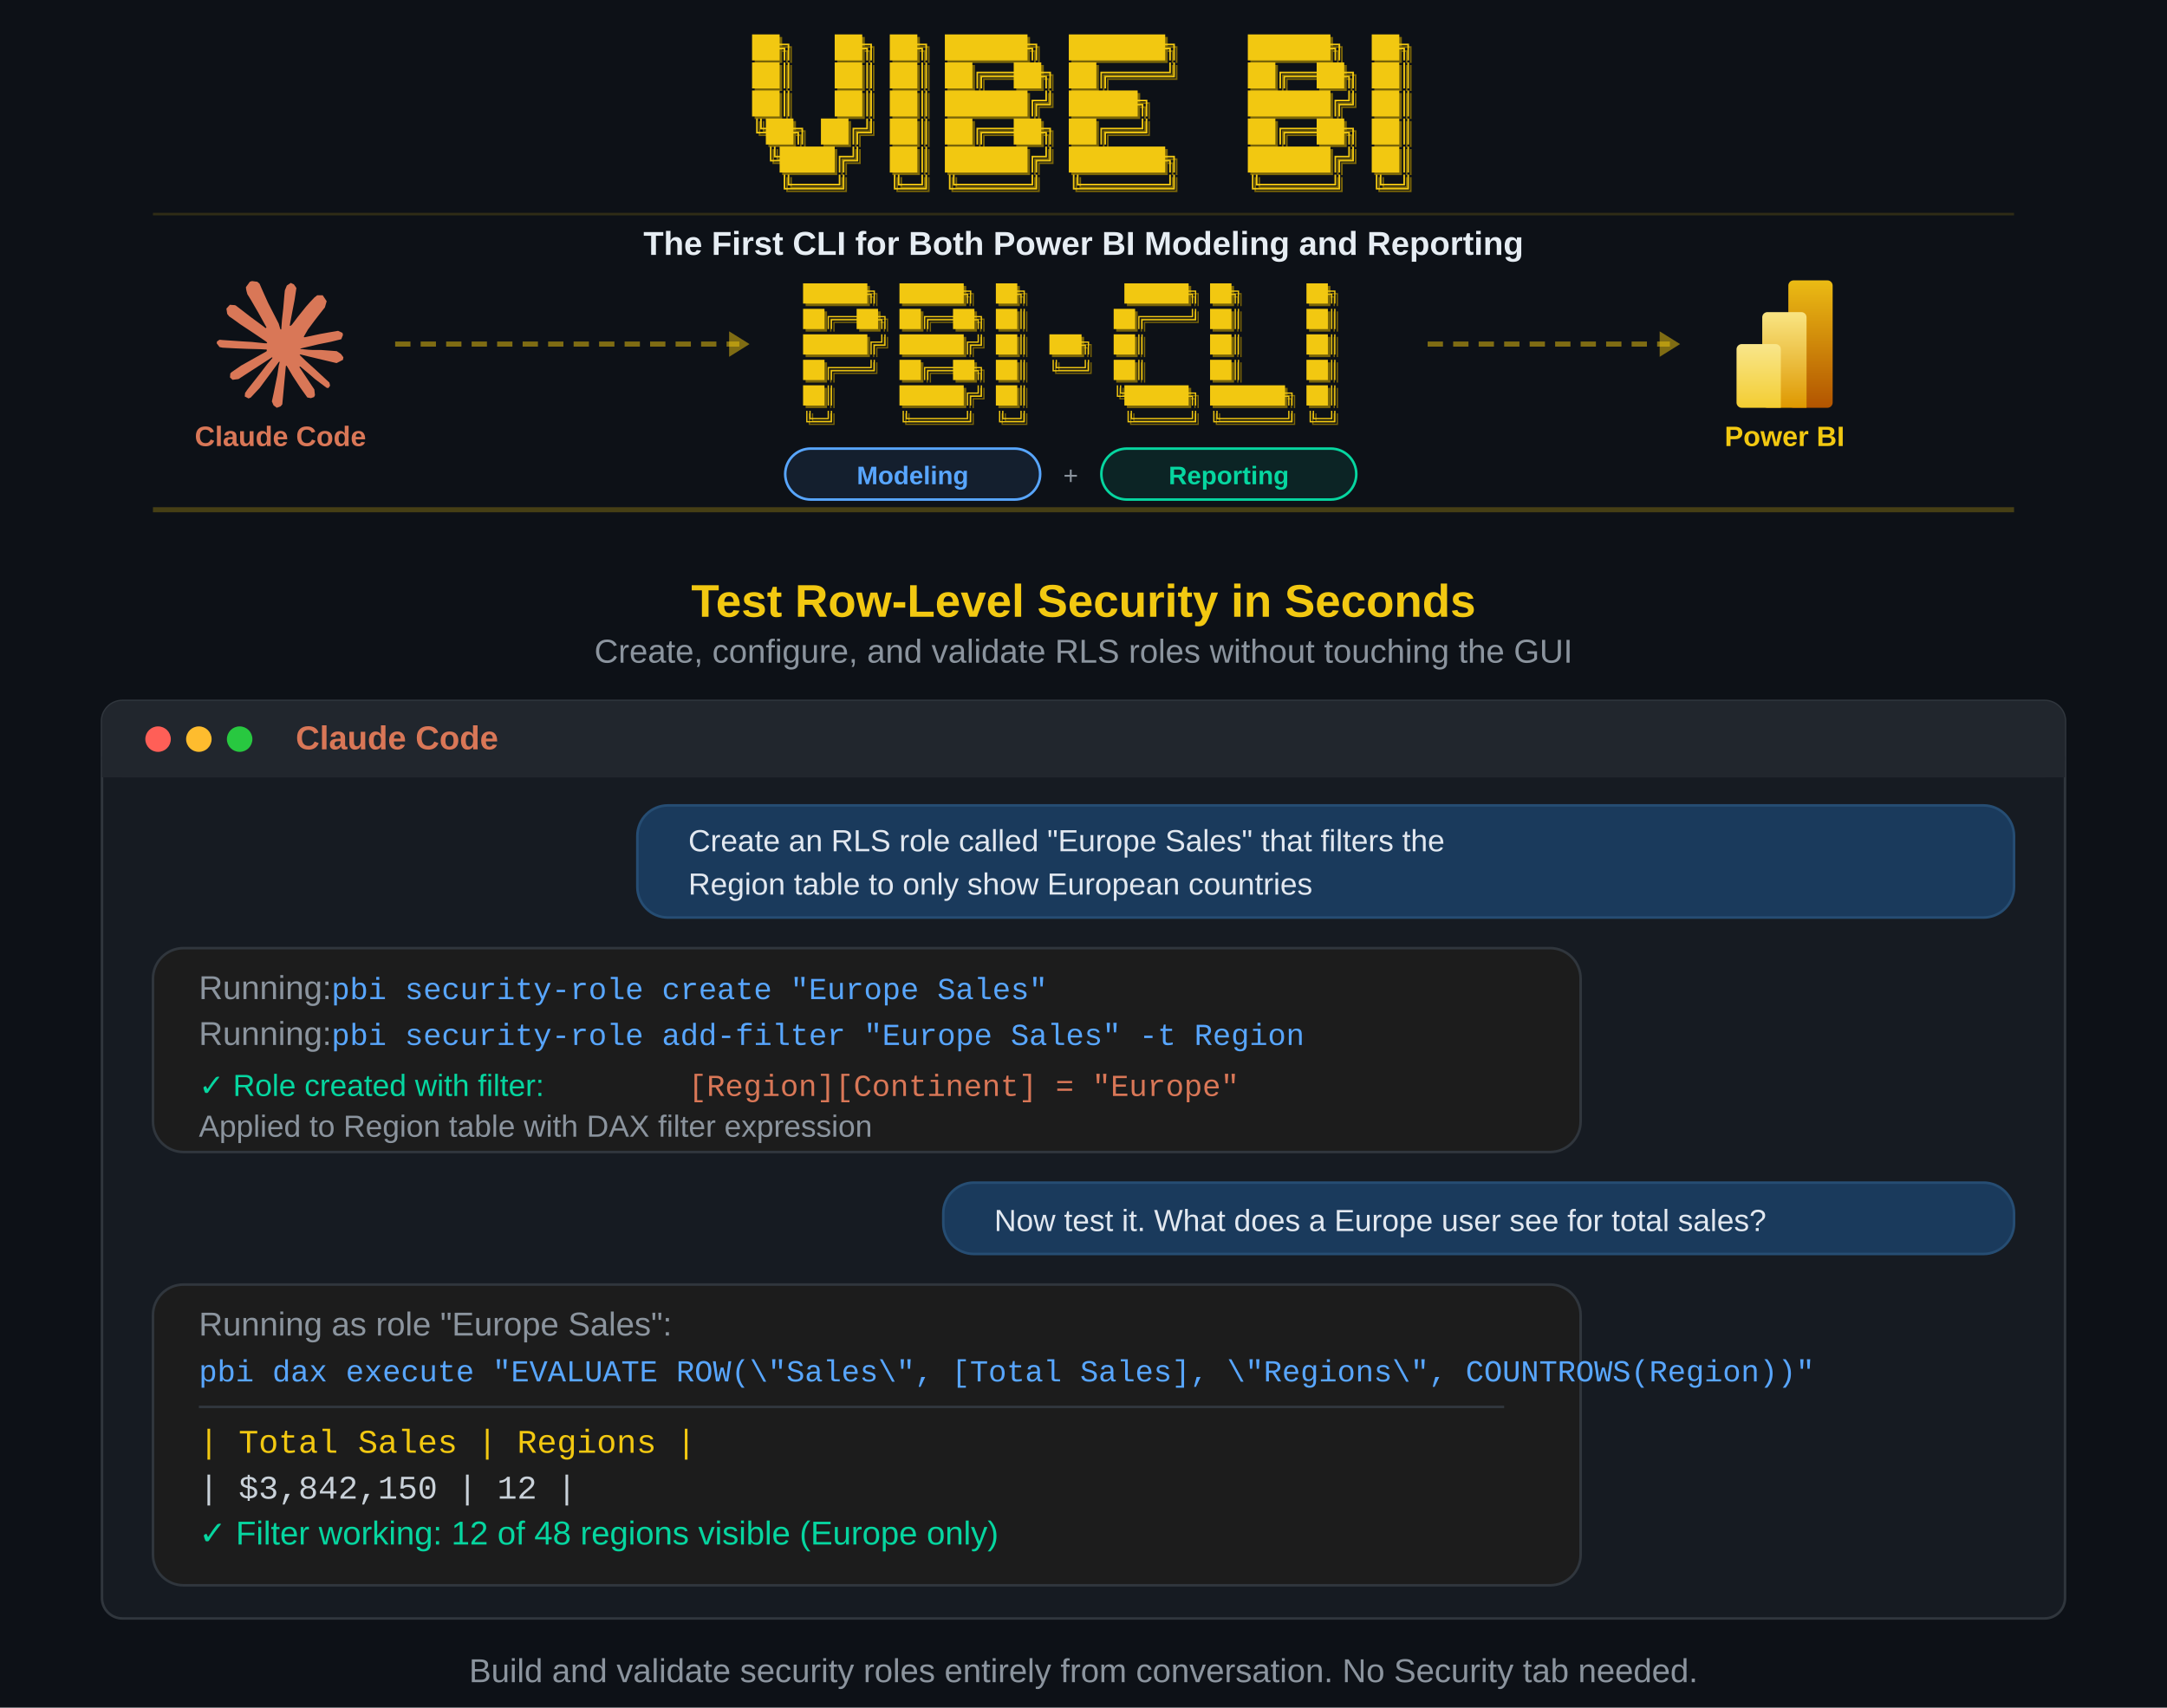
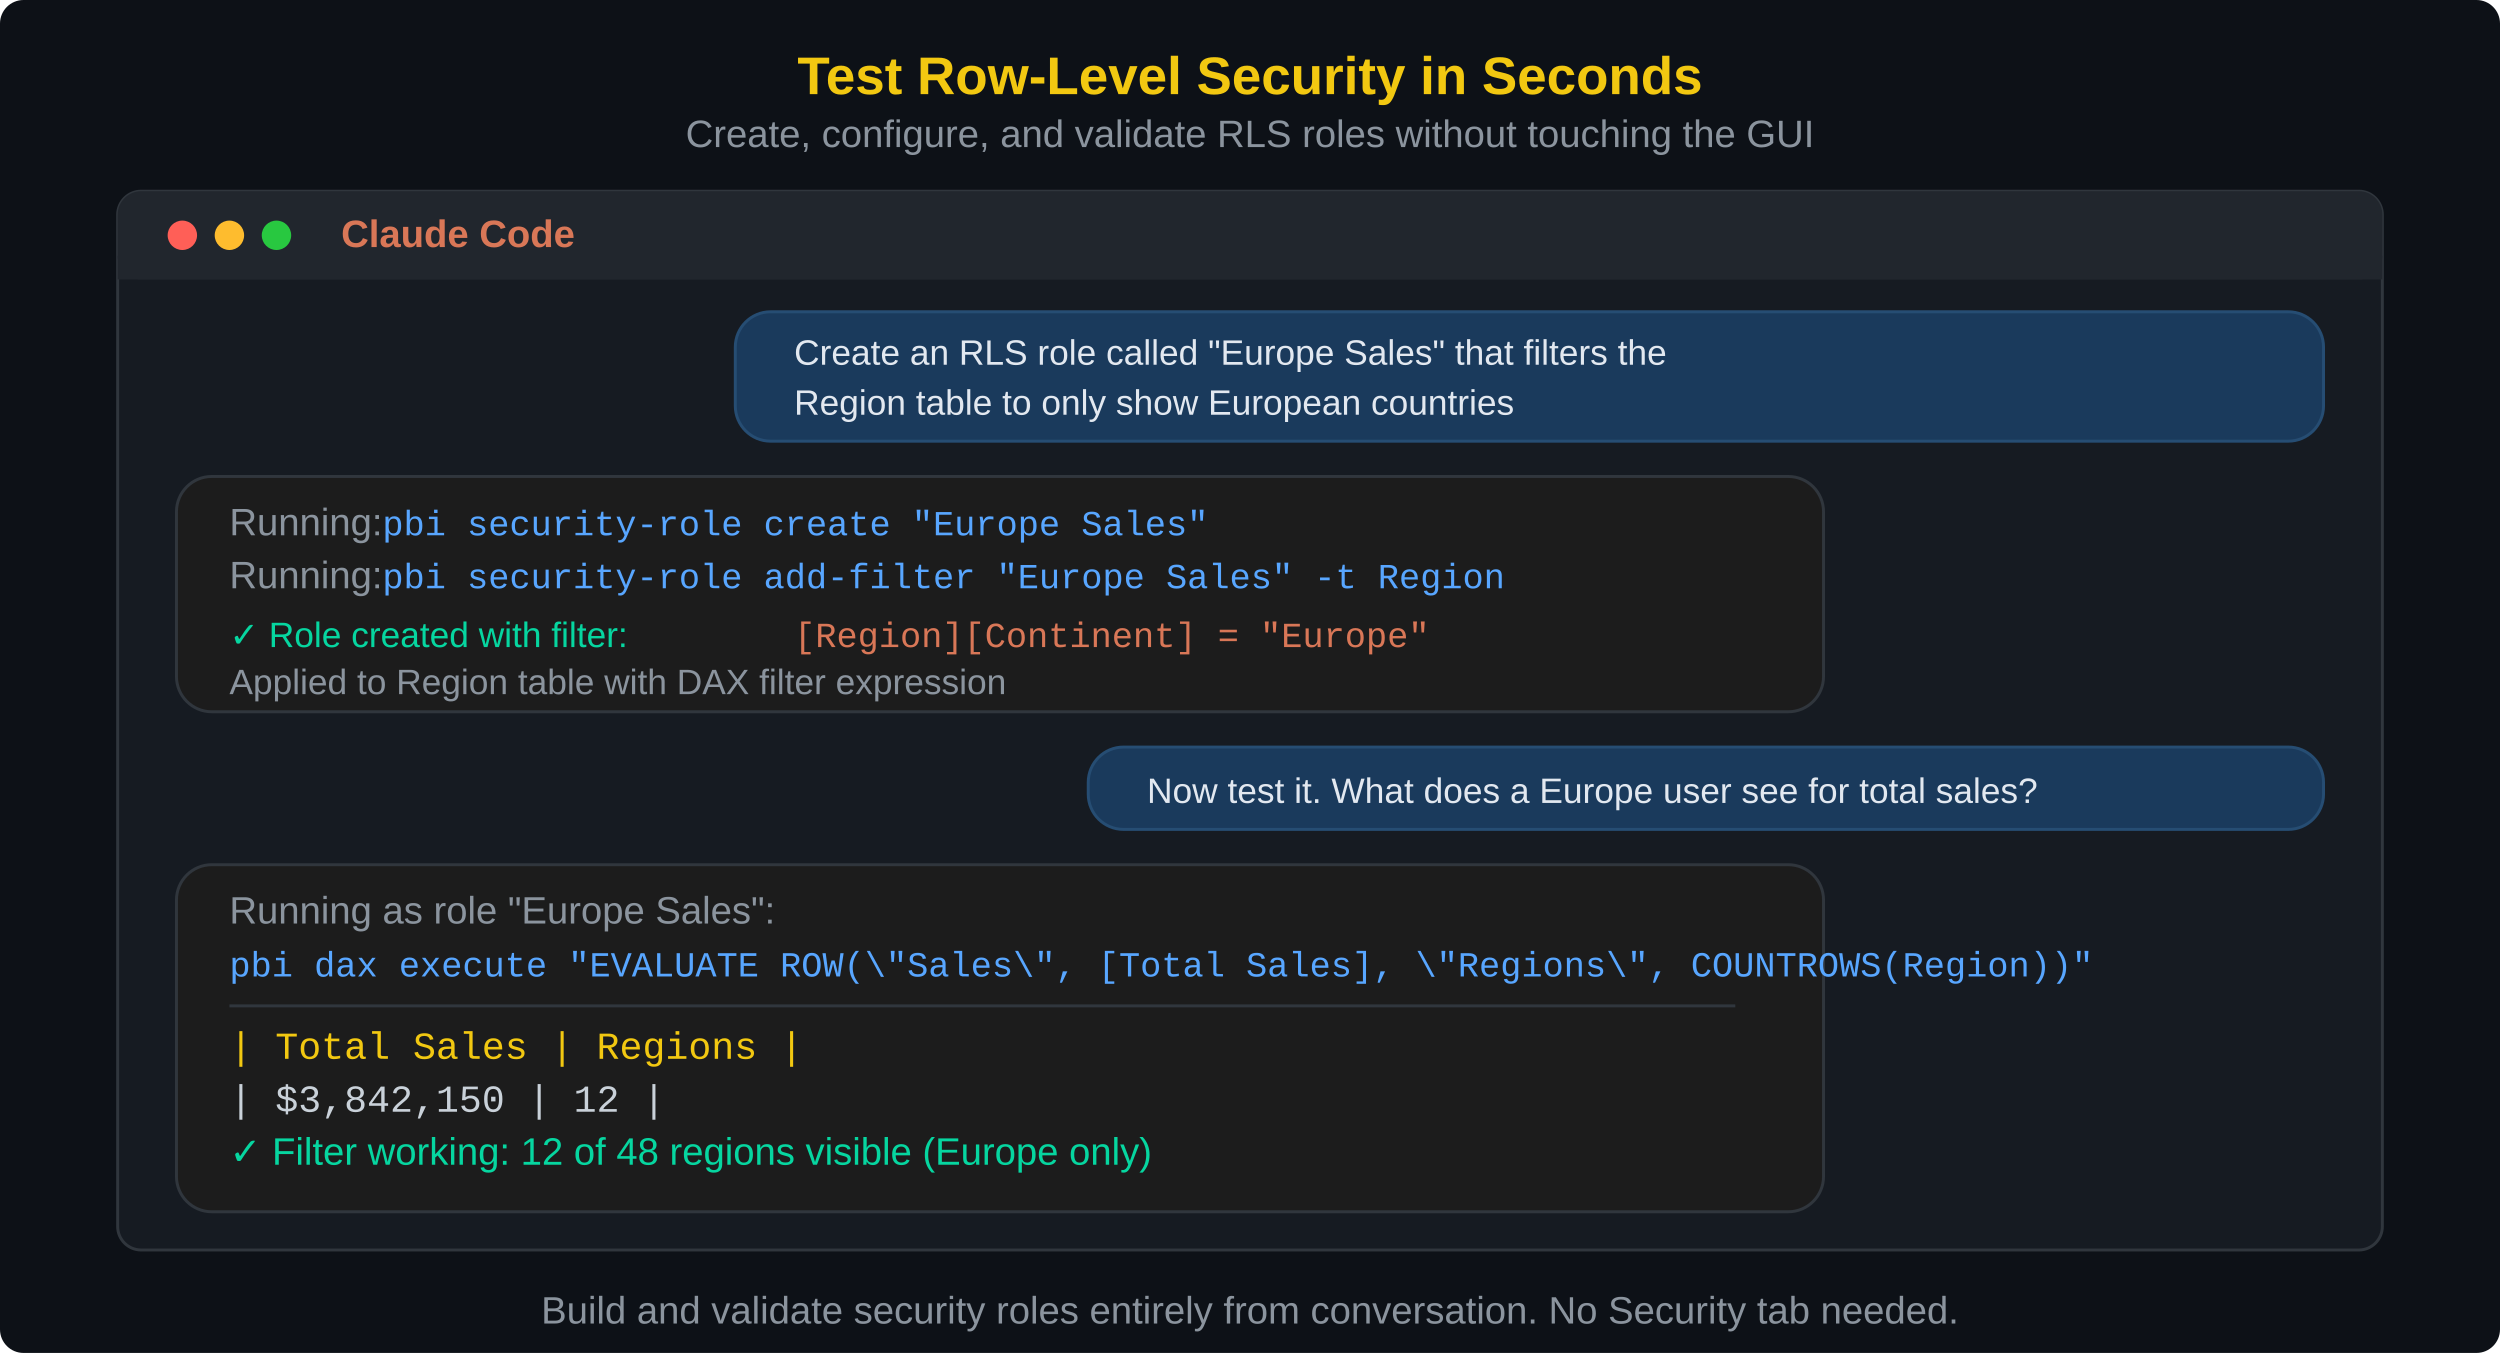
- <svg xmlns="http://www.w3.org/2000/svg" width="850" height="670" viewBox="0 0 850 670">
-   <defs>
-     <linearGradient id="hdr-bar1" x1="50%" y1="0%" x2="50%" y2="100%">
-       <stop offset="0%" stop-color="#EBBB14" />
-       <stop offset="100%" stop-color="#B25400" />
-     </linearGradient>
-     <linearGradient id="hdr-bar2" x1="50%" y1="0%" x2="50%" y2="100%">
-       <stop offset="0%" stop-color="#F9E583" />
-       <stop offset="100%" stop-color="#DE9800" />
-     </linearGradient>
-     <linearGradient id="hdr-bar3" x1="50%" y1="0%" x2="50%" y2="100%">
-       <stop offset="0%" stop-color="#F9E68B" />
-       <stop offset="100%" stop-color="#F3CD32" />
-     </linearGradient>
-     <linearGradient id="pbi-lg1" x1="50%" y1="0%" x2="50%" y2="100%">
-       <stop offset="0%" stop-color="#EBBB14" />
-       <stop offset="100%" stop-color="#B25400" />
-     </linearGradient>
-     <linearGradient id="pbi-lg2" x1="50%" y1="0%" x2="50%" y2="100%">
-       <stop offset="0%" stop-color="#F9E583" />
-       <stop offset="100%" stop-color="#DE9800" />
-     </linearGradient>
-     <linearGradient id="pbi-lg5" x1="50%" y1="0%" x2="50%" y2="100%">
-       <stop offset="0%" stop-color="#F9E68B" />
-       <stop offset="100%" stop-color="#F3CD32" />
-     </linearGradient>
-   </defs>
-   <rect width="100%" height="100%" fill="#0d1117" />
-   <text font-family="'Courier New', Courier, monospace" font-size="9" fill="#7A6508" xml:space="preserve">
-     <tspan x="296" y="22">██╗   ██╗ ██╗ ██████╗  ███████╗     ██████╗  ██╗</tspan>
-     <tspan x="296" y="33">██║   ██║ ██║ ██╔══██╗ ██╔════╝     ██╔══██╗ ██║</tspan>
-     <tspan x="296" y="44">██║   ██║ ██║ ██████╔╝ █████╗       ██████╔╝ ██║</tspan>
-     <tspan x="296" y="55">╚██╗ ██╔╝ ██║ ██╔══██╗ ██╔══╝       ██╔══██╗ ██║</tspan>
-     <tspan x="296" y="66"> ╚████╔╝  ██║ ██████╔╝ ███████╗     ██████╔╝ ██║</tspan>
-     <tspan x="296" y="77">  ╚═══╝   ╚═╝ ╚═════╝  ╚══════╝     ╚═════╝  ╚═╝</tspan>
-   </text>
-   <text font-family="'Courier New', Courier, monospace" font-size="9" fill="#F2C811" xml:space="preserve">
-     <tspan x="295" y="21">██╗   ██╗ ██╗ ██████╗  ███████╗     ██████╗  ██╗</tspan>
-     <tspan x="295" y="32">██║   ██║ ██║ ██╔══██╗ ██╔════╝     ██╔══██╗ ██║</tspan>
-     <tspan x="295" y="43">██║   ██║ ██║ ██████╔╝ █████╗       ██████╔╝ ██║</tspan>
-     <tspan x="295" y="54">╚██╗ ██╔╝ ██║ ██╔══██╗ ██╔══╝       ██╔══██╗ ██║</tspan>
-     <tspan x="295" y="65"> ╚████╔╝  ██║ ██████╔╝ ███████╗     ██████╔╝ ██║</tspan>
-     <tspan x="295" y="76">  ╚═══╝   ╚═╝ ╚═════╝  ╚══════╝     ╚═════╝  ╚═╝</tspan>
-   </text>
-   <line x1="60" y1="84" x2="790" y2="84" stroke="#F2C811" stroke-opacity="0.15" stroke-width="1" />
-   <text x="425" y="100" font-family="'Segoe UI', Arial, sans-serif" font-size="13" fill="#e6edf3" text-anchor="middle" font-weight="600">The First CLI for Both Power BI Modeling and Reporting</text>
-   <svg x="85" y="110" width="50" height="50" viewBox="0 0 1200 1200">
-     <path fill="#d97757" d="M 233.96 800.215 L 468.644 668.537 L 472.591 657.101 L 468.644 650.738 L 457.208 650.738 L 417.987 648.322 L 283.893 644.698 L 167.597 639.866 L 54.926 633.826 L 26.577 627.785 L 3.3e-05 592.752 L 2.738 575.275 L 26.577 559.248 L 60.725 562.228 L 136.188 567.383 L 249.423 575.195 L 331.57 580.027 L 453.262 592.671 L 472.591 592.671 L 475.329 584.859 L 468.725 580.027 L 463.571 575.195 L 346.389 495.785 L 219.544 411.866 L 153.101 363.544 L 117.181 339.06 L 99.06 316.107 L 91.248 266.014 L 123.866 230.094 L 167.678 233.074 L 178.873 236.054 L 223.248 270.201 L 318.04 343.57 L 441.826 434.738 L 459.946 449.799 L 467.195 444.644 L 468.081 441.02 L 459.946 427.409 L 392.617 305.718 L 320.779 181.933 L 288.805 130.631 L 280.349 99.866 C 277.369 87.221 275.195 76.591 275.195 63.624 L 312.322 13.208 L 332.859 6.604 L 382.389 13.208 L 403.248 31.329 L 434.014 101.718 L 483.866 212.537 L 561.181 363.221 L 583.812 407.919 L 595.893 449.315 L 600.403 461.96 L 608.215 461.96 L 608.215 454.712 L 614.577 369.826 L 626.336 265.611 L 637.772 131.517 L 641.718 93.745 L 660.403 48.483 L 697.53 24 L 726.524 37.852 L 750.363 72 L 747.06 94.067 L 732.886 186.201 L 705.101 330.524 L 686.98 427.168 L 697.53 427.168 L 709.611 415.087 L 758.497 350.175 L 840.644 247.49 L 876.886 206.738 L 919.168 161.718 L 946.309 140.295 L 997.611 140.295 L 1035.383 196.43 L 1018.47 254.416 L 965.638 321.423 L 921.826 378.202 L 859.007 462.765 L 819.785 530.416 L 823.409 535.812 L 832.752 534.926 L 974.658 504.725 L 1051.329 490.873 L 1142.819 475.168 L 1184.215 494.497 L 1188.725 514.148 L 1172.456 554.336 L 1074.604 578.497 L 959.839 601.45 L 788.94 641.879 L 786.846 643.409 L 789.262 646.389 L 866.255 653.638 L 899.195 655.409 L 979.812 655.409 L 1129.933 666.604 L 1169.154 692.537 L 1192.671 724.269 L 1188.725 748.43 L 1128.322 779.195 L 1046.819 759.866 L 856.591 714.604 L 791.356 698.336 L 782.336 698.336 L 782.336 703.732 L 836.698 756.886 L 936.322 846.846 L 1061.074 962.819 L 1067.436 991.49 L 1051.409 1014.121 L 1034.497 1011.705 L 924.886 929.235 L 882.604 892.108 L 786.846 811.49 L 780.483 811.49 L 780.483 819.946 L 802.55 852.242 L 919.087 1027.409 L 925.128 1081.128 L 916.671 1098.604 L 886.47 1109.154 L 853.289 1103.114 L 785.074 1007.356 L 714.685 899.517 L 657.906 802.872 L 650.98 806.819 L 617.477 1167.705 L 601.772 1186.148 L 565.53 1200 L 535.329 1177.047 L 519.302 1139.92 L 535.329 1066.551 L 554.658 970.792 L 570.362 894.685 L 584.537 800.134 L 592.993 768.725 L 592.43 766.631 L 585.503 767.517 L 514.228 865.369 L 405.826 1011.866 L 320.054 1103.678 L 299.517 1111.812 L 263.92 1093.369 L 267.221 1060.43 L 287.114 1031.114 L 405.826 880.107 L 477.423 786.524 L 523.651 732.483 L 523.329 724.671 L 520.591 724.671 L 205.289 929.396 L 149.154 936.644 L 124.993 914.014 L 127.973 876.886 L 139.409 864.805 L 234.201 799.57 L 233.879 799.893 Z" />
-   </svg>
-   <text x="110" y="175" font-family="'Segoe UI', Arial, sans-serif" font-size="11" fill="#d97757" text-anchor="middle" font-weight="600">Claude Code</text>
-   <line x1="155" y1="135" x2="290" y2="135" stroke="#F2C811" stroke-width="2" stroke-dasharray="6,4" stroke-opacity="0.5" />
-   <polygon points="294,135 286,130 286,140" fill="#F2C811" fill-opacity="0.5" />
-   <text font-family="'Courier New', Courier, monospace" font-size="7" fill="#7A6508" xml:space="preserve">
-     <tspan x="316" y="118">██████╗  ██████╗  ██╗         ██████╗ ██╗      ██╗</tspan>
-     <tspan x="316" y="128">██╔══██╗ ██╔══██╗ ██║        ██╔════╝ ██║      ██║</tspan>
-     <tspan x="316" y="138">██████╔╝ ██████╔╝ ██║  ███╗  ██║      ██║      ██║</tspan>
-     <tspan x="316" y="148">██╔═══╝  ██╔══██╗ ██║  ╚══╝  ██║      ██║      ██║</tspan>
-     <tspan x="316" y="158">██║      ██████╔╝ ██║        ╚██████╗ ███████╗ ██║</tspan>
-     <tspan x="316" y="168">╚═╝      ╚═════╝  ╚═╝         ╚═════╝ ╚══════╝ ╚═╝</tspan>
-   </text>
-   <text font-family="'Courier New', Courier, monospace" font-size="7" fill="#F2C811" xml:space="preserve">
-     <tspan x="315" y="117">██████╗  ██████╗  ██╗         ██████╗ ██╗      ██╗</tspan>
-     <tspan x="315" y="127">██╔══██╗ ██╔══██╗ ██║        ██╔════╝ ██║      ██║</tspan>
-     <tspan x="315" y="137">██████╔╝ ██████╔╝ ██║  ███╗  ██║      ██║      ██║</tspan>
-     <tspan x="315" y="147">██╔═══╝  ██╔══██╗ ██║  ╚══╝  ██║      ██║      ██║</tspan>
-     <tspan x="315" y="157">██║      ██████╔╝ ██║        ╚██████╗ ███████╗ ██║</tspan>
-     <tspan x="315" y="167">╚═╝      ╚═════╝  ╚═╝         ╚═════╝ ╚══════╝ ╚═╝</tspan>
-   </text>
-   <line x1="560" y1="135" x2="655" y2="135" stroke="#F2C811" stroke-width="2" stroke-dasharray="6,4" stroke-opacity="0.5" />
-   <polygon points="659,135 651,130 651,140" fill="#F2C811" fill-opacity="0.5" />
-   <svg x="675" y="110" width="50" height="50" viewBox="0 0 630 630">
-     <g transform="translate(77.5, 0)">
-       <rect fill="url(#pbi-lg1)" x="256" y="0" width="219" height="630" rx="26" />
-       <path fill="url(#pbi-lg2)" d="M346,604 L346,630 L320,630 L153,630 C138.64,630 127,618.36 127,604 L127,183 C127,168.64 138.64,157 153,157 L320,157 C334.36,157 346,168.64 346,183 L346,604 Z" />
-       <path fill="url(#pbi-lg5)" d="M219,604 L219,630 L193,630 L26,630 C11.64,630 0,618.36 0,604 L0,341 C0,326.64 11.64,315 26,315 L193,315 C207.36,315 219,326.64 219,341 L219,604 Z" />
-     </g>
-   </svg>
-   <text x="700" y="175" font-family="'Segoe UI', Arial, sans-serif" font-size="11" fill="#F2C811" text-anchor="middle" font-weight="600">Power BI</text>
-   <rect x="308" y="176" width="100" height="20" rx="10" fill="#58a6ff" fill-opacity="0.1" stroke="#58a6ff" stroke-width="1" />
-   <text x="358" y="190" font-family="'Segoe UI', Arial, sans-serif" font-size="10" fill="#58a6ff" text-anchor="middle" font-weight="600">Modeling</text>
-   <text x="420" y="190" font-family="'Segoe UI', Arial, sans-serif" font-size="10" fill="#8b949e" text-anchor="middle">+</text>
-   <rect x="432" y="176" width="100" height="20" rx="10" fill="#06d6a0" fill-opacity="0.1" stroke="#06d6a0" stroke-width="1" />
-   <text x="482" y="190" font-family="'Segoe UI', Arial, sans-serif" font-size="10" fill="#06d6a0" text-anchor="middle" font-weight="600">Reporting</text>
-   <line x1="60" y1="200" x2="790" y2="200" stroke="#F2C811" stroke-opacity="0.25" stroke-width="2" />
-   <g transform="translate(0, 210)">
-     <text x="425" y="32" font-family="'Segoe UI', Arial, sans-serif" font-size="18" fill="#F2C811" text-anchor="middle" font-weight="bold">Test Row-Level Security in Seconds</text>
-     <text x="425" y="50" font-family="'Segoe UI', Arial, sans-serif" font-size="13" fill="#8b949e" text-anchor="middle">Create, configure, and validate RLS roles without touching the GUI</text>
-     <rect x="40" y="65" width="770" height="360" rx="8" fill="#161b22" stroke="#30363d" stroke-width="1" />
-     <rect x="40" y="65" width="770" height="30" rx="8" fill="#21262d" />
-     <rect x="40" y="87" width="770" height="8" fill="#21262d" />
-     <circle cx="62" cy="80" r="5" fill="#ff5f57" />
-     <circle cx="78" cy="80" r="5" fill="#febc2e" />
-     <circle cx="94" cy="80" r="5" fill="#28c840" />
-     <text x="116" y="84" font-family="'Segoe UI', Arial, sans-serif" font-size="13" fill="#d97757" font-weight="bold">Claude Code</text>
-     <rect x="250" y="106" width="540" height="44" rx="12" fill="#1a3a5c" stroke="#264d73" stroke-width="1" />
-     <text x="270" y="124" font-family="'Segoe UI', Arial, sans-serif" font-size="12" fill="#e2e8f0">Create an RLS role called "Europe Sales" that filters the</text>
-     <text x="270" y="141" font-family="'Segoe UI', Arial, sans-serif" font-size="12" fill="#e2e8f0">Region table to only show European countries</text>
-     <rect x="60" y="162" width="560" height="80" rx="12" fill="#1c1c1c" stroke="#30363d" stroke-width="1" />
-     <text x="78" y="182" font-family="'Segoe UI', Arial, sans-serif" font-size="13" fill="#8b949e">Running:</text>
-     <text x="130" y="182" font-family="'Courier New', Courier, monospace" font-size="12" fill="#58a6ff">pbi security-role create "Europe Sales"</text>
-     <text x="78" y="200" font-family="'Segoe UI', Arial, sans-serif" font-size="13" fill="#8b949e">Running:</text>
-     <text x="130" y="200" font-family="'Courier New', Courier, monospace" font-size="12" fill="#58a6ff">pbi security-role add-filter "Europe Sales" -t Region</text>
-     <text x="78" y="220" font-family="'Segoe UI', Arial, sans-serif" font-size="12" fill="#06d6a0">✓ Role created with filter:</text>
-     <text x="270" y="220" font-family="'Courier New', Courier, monospace" font-size="12" fill="#d97757">[Region][Continent] = "Europe"</text>
-     <text x="78" y="236" font-family="'Segoe UI', Arial, sans-serif" font-size="12" fill="#8b949e">Applied to Region table with DAX filter expression</text>
-     <rect x="370" y="254" width="420" height="28" rx="12" fill="#1a3a5c" stroke="#264d73" stroke-width="1" />
-     <text x="390" y="273" font-family="'Segoe UI', Arial, sans-serif" font-size="12" fill="#e2e8f0">Now test it. What does a Europe user see for total sales?</text>
-     <rect x="60" y="294" width="560" height="118" rx="12" fill="#1c1c1c" stroke="#30363d" stroke-width="1" />
-     <text x="78" y="314" font-family="'Segoe UI', Arial, sans-serif" font-size="13" fill="#8b949e">Running as role "Europe Sales":</text>
-     <text x="78" y="332" font-family="'Courier New', Courier, monospace" font-size="12" fill="#58a6ff">pbi dax execute "EVALUATE ROW(\"Sales\", [Total Sales], \"Regions\", COUNTROWS(Region))"</text>
-     <line x1="78" y1="342" x2="590" y2="342" stroke="#30363d" stroke-width="1" />
-     <text x="78" y="360" font-family="'Courier New', Courier, monospace" font-size="13" fill="#F2C811">| Total Sales  | Regions |</text>
-     <text x="78" y="378" font-family="'Courier New', Courier, monospace" font-size="13" fill="#c9d1d9">| $3,842,150   | 12      |</text>
-     <text x="78" y="396" font-family="'Segoe UI', Arial, sans-serif" font-size="13" fill="#06d6a0">✓ Filter working: 12 of 48 regions visible (Europe only)</text>
-     <text x="425" y="450" font-family="'Segoe UI', Arial, sans-serif" font-size="13" fill="#8b949e" text-anchor="middle">Build and validate security roles entirely from conversation. No Security tab needed.</text>
-   </g>
+ <svg xmlns="http://www.w3.org/2000/svg" width="850" height="460" viewBox="0 0 850 460">
+   <rect width="100%" height="100%" fill="#0d1117" rx="8" />
+   <text x="425" y="32" font-family="'Segoe UI', Arial, sans-serif" font-size="18" fill="#F2C811" text-anchor="middle" font-weight="bold">Test Row-Level Security in Seconds</text>
+   <text x="425" y="50" font-family="'Segoe UI', Arial, sans-serif" font-size="13" fill="#8b949e" text-anchor="middle">Create, configure, and validate RLS roles without touching the GUI</text>
+   <rect x="40" y="65" width="770" height="360" rx="8" fill="#161b22" stroke="#30363d" stroke-width="1" />
+   <rect x="40" y="65" width="770" height="30" rx="8" fill="#21262d" />
+   <rect x="40" y="87" width="770" height="8" fill="#21262d" />
+   <circle cx="62" cy="80" r="5" fill="#ff5f57" />
+   <circle cx="78" cy="80" r="5" fill="#febc2e" />
+   <circle cx="94" cy="80" r="5" fill="#28c840" />
+   <text x="116" y="84" font-family="'Segoe UI', Arial, sans-serif" font-size="13" fill="#d97757" font-weight="bold">Claude Code</text>
+   <rect x="250" y="106" width="540" height="44" rx="12" fill="#1a3a5c" stroke="#264d73" stroke-width="1" />
+   <text x="270" y="124" font-family="'Segoe UI', Arial, sans-serif" font-size="12" fill="#e2e8f0">Create an RLS role called "Europe Sales" that filters the</text>
+   <text x="270" y="141" font-family="'Segoe UI', Arial, sans-serif" font-size="12" fill="#e2e8f0">Region table to only show European countries</text>
+   <rect x="60" y="162" width="560" height="80" rx="12" fill="#1c1c1c" stroke="#30363d" stroke-width="1" />
+   <text x="78" y="182" font-family="'Segoe UI', Arial, sans-serif" font-size="13" fill="#8b949e">Running:</text>
+   <text x="130" y="182" font-family="'Courier New', Courier, monospace" font-size="12" fill="#58a6ff">pbi security-role create "Europe Sales"</text>
+   <text x="78" y="200" font-family="'Segoe UI', Arial, sans-serif" font-size="13" fill="#8b949e">Running:</text>
+   <text x="130" y="200" font-family="'Courier New', Courier, monospace" font-size="12" fill="#58a6ff">pbi security-role add-filter "Europe Sales" -t Region</text>
+   <text x="78" y="220" font-family="'Segoe UI', Arial, sans-serif" font-size="12" fill="#06d6a0">✓ Role created with filter:</text>
+   <text x="270" y="220" font-family="'Courier New', Courier, monospace" font-size="12" fill="#d97757">[Region][Continent] = "Europe"</text>
+   <text x="78" y="236" font-family="'Segoe UI', Arial, sans-serif" font-size="12" fill="#8b949e">Applied to Region table with DAX filter expression</text>
+   <rect x="370" y="254" width="420" height="28" rx="12" fill="#1a3a5c" stroke="#264d73" stroke-width="1" />
+   <text x="390" y="273" font-family="'Segoe UI', Arial, sans-serif" font-size="12" fill="#e2e8f0">Now test it. What does a Europe user see for total sales?</text>
+   <rect x="60" y="294" width="560" height="118" rx="12" fill="#1c1c1c" stroke="#30363d" stroke-width="1" />
+   <text x="78" y="314" font-family="'Segoe UI', Arial, sans-serif" font-size="13" fill="#8b949e">Running as role "Europe Sales":</text>
+   <text x="78" y="332" font-family="'Courier New', Courier, monospace" font-size="12" fill="#58a6ff">pbi dax execute "EVALUATE ROW(\"Sales\", [Total Sales], \"Regions\", COUNTROWS(Region))"</text>
+   <line x1="78" y1="342" x2="590" y2="342" stroke="#30363d" stroke-width="1" />
+   <text x="78" y="360" font-family="'Courier New', Courier, monospace" font-size="13" fill="#F2C811">| Total Sales  | Regions |</text>
+   <text x="78" y="378" font-family="'Courier New', Courier, monospace" font-size="13" fill="#c9d1d9">| $3,842,150   | 12      |</text>
+   <text x="78" y="396" font-family="'Segoe UI', Arial, sans-serif" font-size="13" fill="#06d6a0">✓ Filter working: 12 of 48 regions visible (Europe only)</text>
+   <text x="425" y="450" font-family="'Segoe UI', Arial, sans-serif" font-size="13" fill="#8b949e" text-anchor="middle">Build and validate security roles entirely from conversation. No Security tab needed.</text>
</svg>
